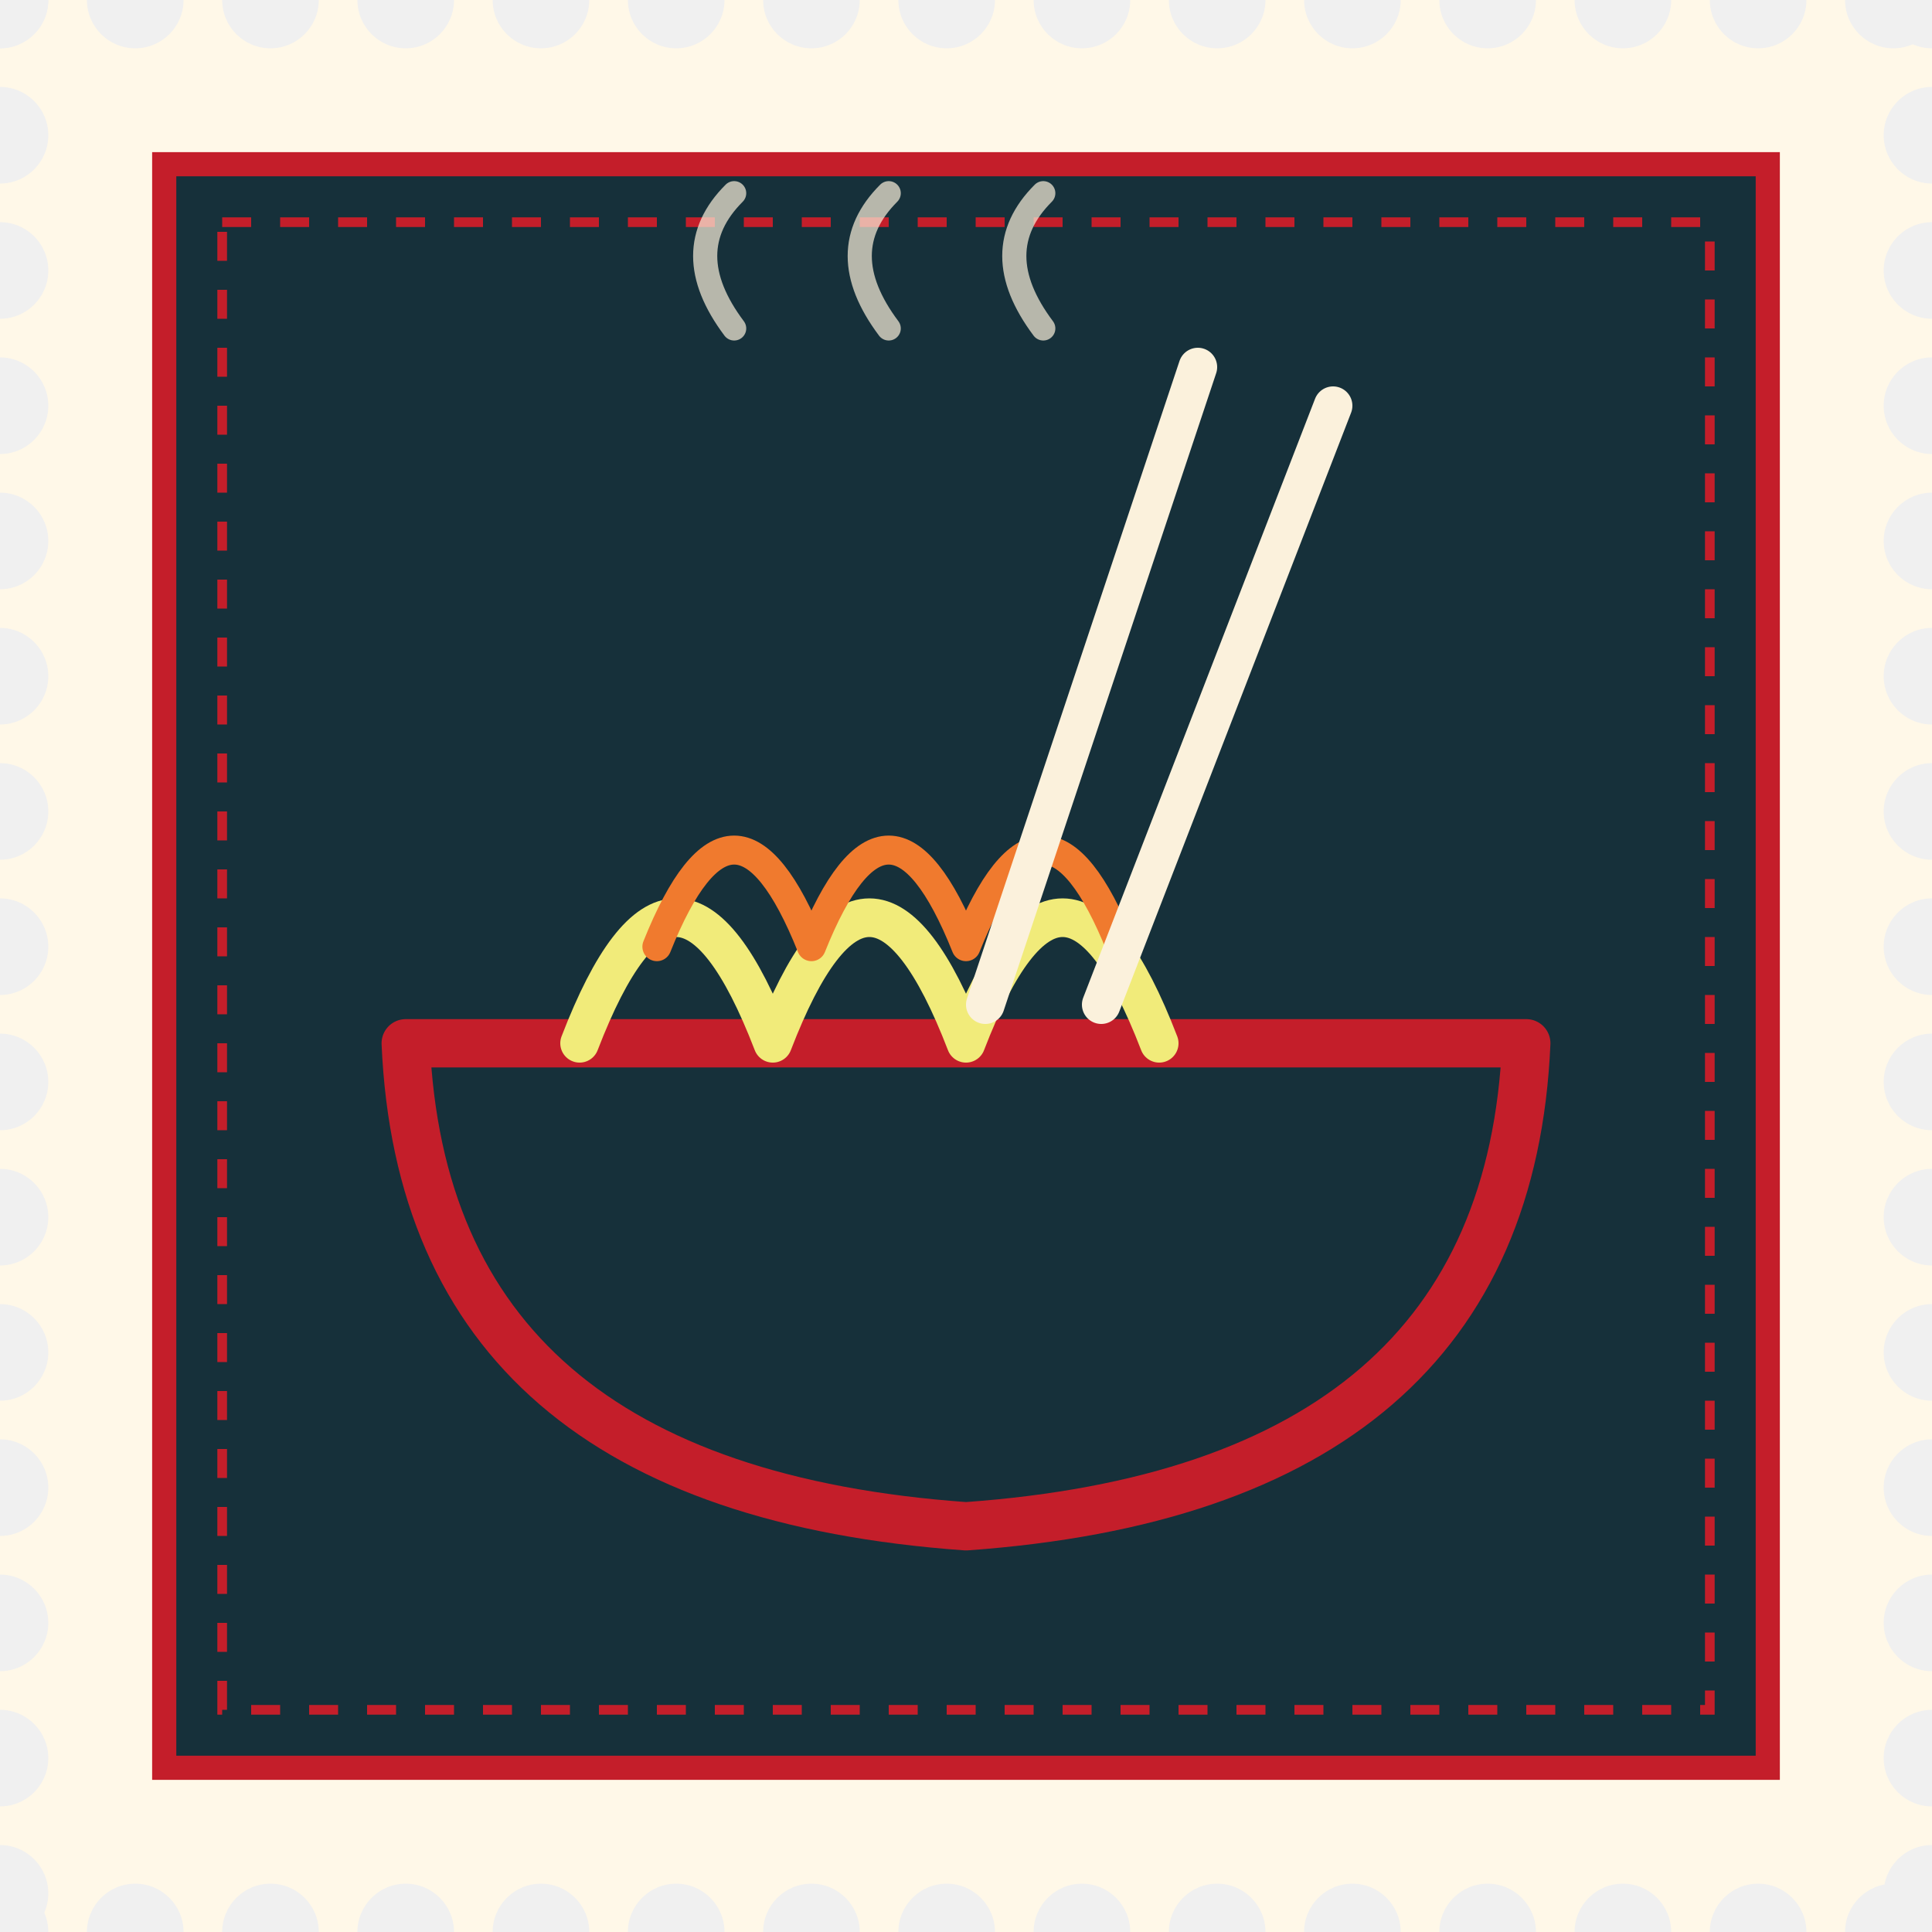
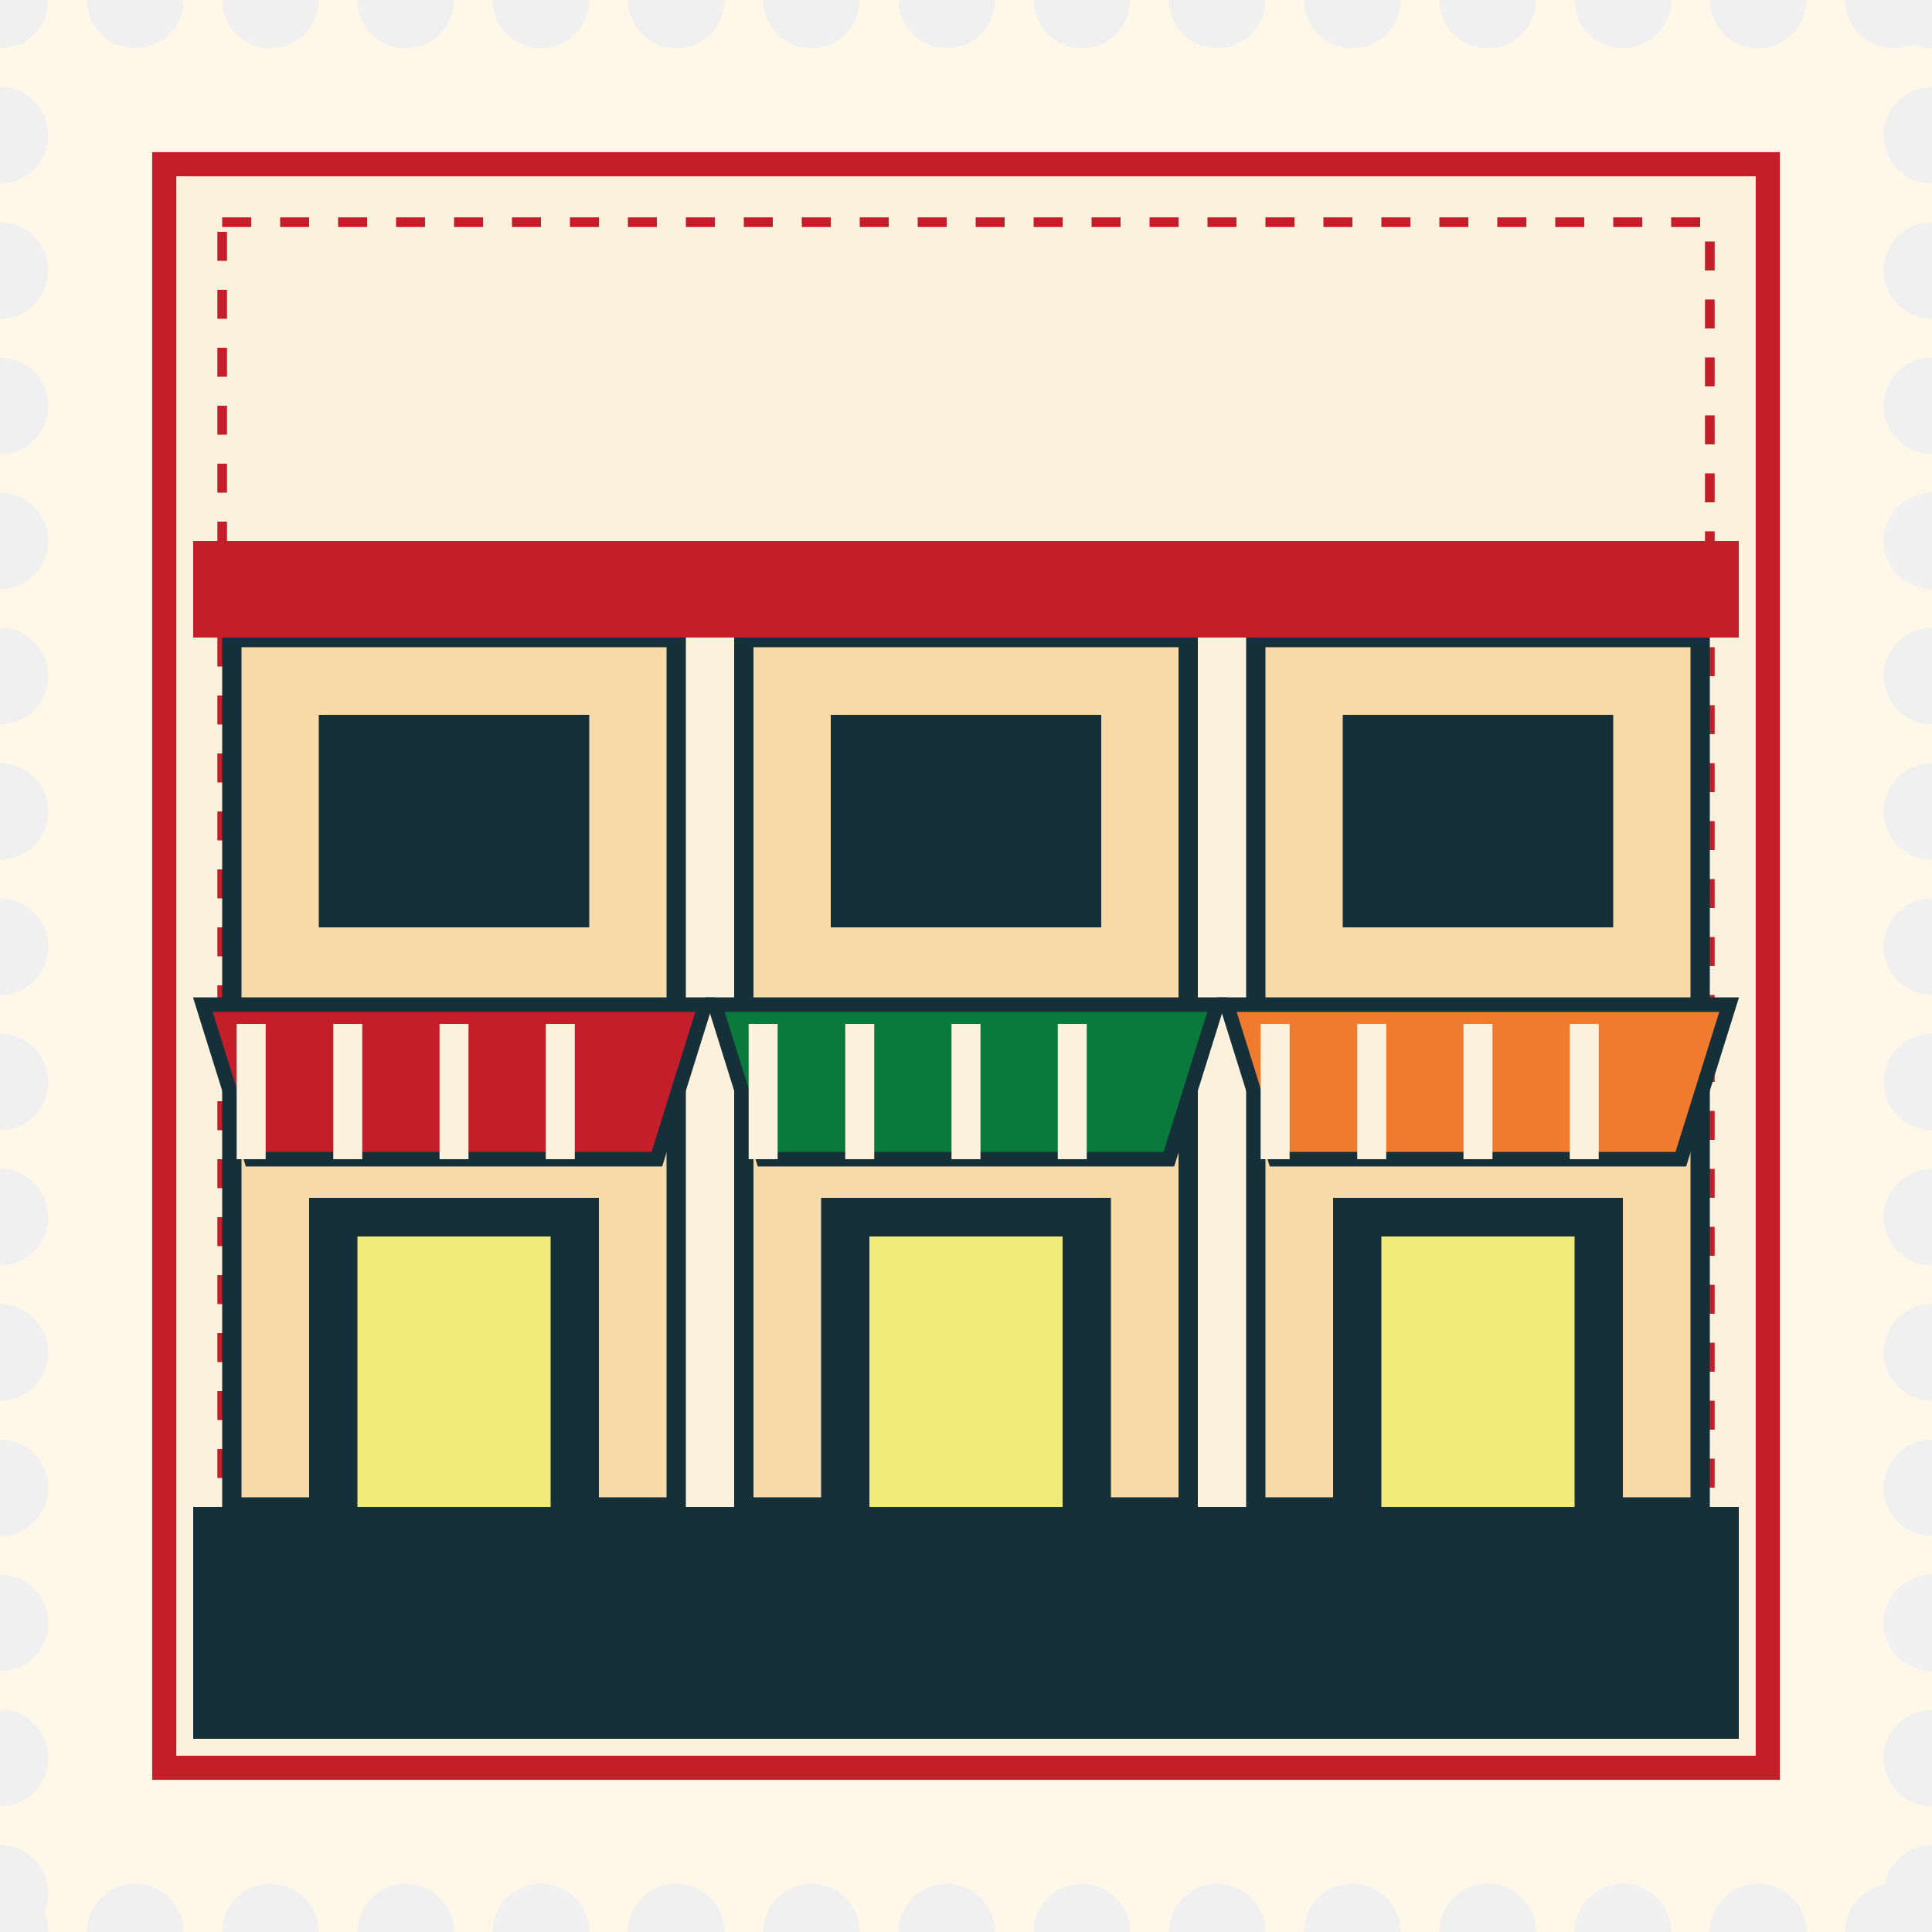
- <svg xmlns="http://www.w3.org/2000/svg" viewBox="0 0 200 200" role="img" aria-label="Neon noodle bowl">
+ <svg xmlns="http://www.w3.org/2000/svg" viewBox="0 0 200 200" role="img" aria-label="Row of shops">
  <defs>
    <mask id="m">
      <rect width="200" height="200" fill="#fff" />
      <circle cx="0" cy="0" r="5" fill="#000" />
      <circle cx="0" cy="200" r="5" fill="#000" />
      <circle cx="0" cy="0" r="5" fill="#000" />
      <circle cx="200" cy="0" r="5" fill="#000" />
      <circle cx="14" cy="0" r="5" fill="#000" />
      <circle cx="14" cy="200" r="5" fill="#000" />
      <circle cx="0" cy="14" r="5" fill="#000" />
      <circle cx="200" cy="14" r="5" fill="#000" />
      <circle cx="28" cy="0" r="5" fill="#000" />
      <circle cx="28" cy="200" r="5" fill="#000" />
      <circle cx="0" cy="28" r="5" fill="#000" />
      <circle cx="200" cy="28" r="5" fill="#000" />
      <circle cx="42" cy="0" r="5" fill="#000" />
      <circle cx="42" cy="200" r="5" fill="#000" />
      <circle cx="0" cy="42" r="5" fill="#000" />
      <circle cx="200" cy="42" r="5" fill="#000" />
      <circle cx="56" cy="0" r="5" fill="#000" />
      <circle cx="56" cy="200" r="5" fill="#000" />
      <circle cx="0" cy="56" r="5" fill="#000" />
      <circle cx="200" cy="56" r="5" fill="#000" />
      <circle cx="70" cy="0" r="5" fill="#000" />
      <circle cx="70" cy="200" r="5" fill="#000" />
      <circle cx="0" cy="70" r="5" fill="#000" />
      <circle cx="200" cy="70" r="5" fill="#000" />
      <circle cx="84" cy="0" r="5" fill="#000" />
      <circle cx="84" cy="200" r="5" fill="#000" />
      <circle cx="0" cy="84" r="5" fill="#000" />
      <circle cx="200" cy="84" r="5" fill="#000" />
      <circle cx="98" cy="0" r="5" fill="#000" />
      <circle cx="98" cy="200" r="5" fill="#000" />
      <circle cx="0" cy="98" r="5" fill="#000" />
      <circle cx="200" cy="98" r="5" fill="#000" />
      <circle cx="112" cy="0" r="5" fill="#000" />
      <circle cx="112" cy="200" r="5" fill="#000" />
      <circle cx="0" cy="112" r="5" fill="#000" />
      <circle cx="200" cy="112" r="5" fill="#000" />
      <circle cx="126" cy="0" r="5" fill="#000" />
      <circle cx="126" cy="200" r="5" fill="#000" />
      <circle cx="0" cy="126" r="5" fill="#000" />
      <circle cx="200" cy="126" r="5" fill="#000" />
      <circle cx="140" cy="0" r="5" fill="#000" />
      <circle cx="140" cy="200" r="5" fill="#000" />
      <circle cx="0" cy="140" r="5" fill="#000" />
      <circle cx="200" cy="140" r="5" fill="#000" />
      <circle cx="154" cy="0" r="5" fill="#000" />
      <circle cx="154" cy="200" r="5" fill="#000" />
      <circle cx="0" cy="154" r="5" fill="#000" />
      <circle cx="200" cy="154" r="5" fill="#000" />
      <circle cx="168" cy="0" r="5" fill="#000" />
      <circle cx="168" cy="200" r="5" fill="#000" />
      <circle cx="0" cy="168" r="5" fill="#000" />
      <circle cx="200" cy="168" r="5" fill="#000" />
      <circle cx="182" cy="0" r="5" fill="#000" />
      <circle cx="182" cy="200" r="5" fill="#000" />
      <circle cx="0" cy="182" r="5" fill="#000" />
      <circle cx="200" cy="182" r="5" fill="#000" />
      <circle cx="196" cy="0" r="5" fill="#000" />
      <circle cx="196" cy="200" r="5" fill="#000" />
      <circle cx="0" cy="196" r="5" fill="#000" />
      <circle cx="200" cy="196" r="5" fill="#000" />
    </mask>
  </defs>
  <g mask="url(#m)">
    <rect width="200" height="200" fill="#FFF8E8" />
  </g>
-   <rect x="17" y="17" width="166" height="166" fill="#16303A" stroke="#C41E2A" stroke-width="2.5" />
+   <rect x="17" y="17" width="166" height="166" fill="#FBF1DC" stroke="#C41E2A" stroke-width="2.5" />
  <rect x="23" y="23" width="154" height="154" fill="none" stroke="#C41E2A" stroke-width="1" stroke-dasharray="3 3" />
  <g transform="translate(20,20)">
-     <g fill="none" stroke-linecap="round" stroke-linejoin="round">
-       <path d="M22 88 H138 Q136 134 80 138 Q24 134 22 88 Z" stroke="#C41E2A" stroke-width="5" />
-       <path d="M40 88 q10 -26 20 0 q10 -26 20 0 q10 -26 20 0" stroke="#F1EB7A" stroke-width="4" />
-       <path d="M48 78 q8 -20 16 0 q8 -20 16 0 q8 -20 16 0" stroke="#F07A2E" stroke-width="3" />
-       <path d="M104 18 L82 84 M118 22 L94 84" stroke="#FBF1DC" stroke-width="4" />
-       <path d="M56 14 q-6 -8 0 -14 M72 14 q-6 -8 0 -14 M88 14 q-6 -8 0 -14" stroke="#FBF1DC" stroke-width="2.5" opacity=".7" />
-     </g>
+     <rect x="0" y="136" width="160" height="24" fill="#16303A" />
+     <rect x="4" y="46" width="46" height="90" fill="#F8D9A8" stroke="#16303A" stroke-width="2" />
+     <rect x="13" y="54" width="28" height="22" fill="#16303A" />
+     <path d="M1 84 H53 L48 100 H6 Z" fill="#C41E2A" stroke="#16303A" stroke-width="1.5" />
+     <path d="M6 100 V86 M16 100 V86 M27 100 V86 M38 100 V86" stroke="#FBF1DC" stroke-width="3" />
+     <rect x="12" y="104" width="30" height="32" fill="#16303A" />
+     <rect x="17" y="108" width="20" height="28" fill="#F1EB7A" />
+     <rect x="57" y="46" width="46" height="90" fill="#F8D9A8" stroke="#16303A" stroke-width="2" />
+     <rect x="66" y="54" width="28" height="22" fill="#16303A" />
+     <path d="M54 84 H106 L101 100 H59 Z" fill="#0A7A3C" stroke="#16303A" stroke-width="1.5" />
+     <path d="M59 100 V86 M69 100 V86 M80 100 V86 M91 100 V86" stroke="#FBF1DC" stroke-width="3" />
+     <rect x="65" y="104" width="30" height="32" fill="#16303A" />
+     <rect x="70" y="108" width="20" height="28" fill="#F1EB7A" />
+     <rect x="110" y="46" width="46" height="90" fill="#F8D9A8" stroke="#16303A" stroke-width="2" />
+     <rect x="119" y="54" width="28" height="22" fill="#16303A" />
+     <path d="M107 84 H159 L154 100 H112 Z" fill="#F07A2E" stroke="#16303A" stroke-width="1.5" />
+     <path d="M112 100 V86 M122 100 V86 M133 100 V86 M144 100 V86" stroke="#FBF1DC" stroke-width="3" />
+     <rect x="118" y="104" width="30" height="32" fill="#16303A" />
+     <rect x="123" y="108" width="20" height="28" fill="#F1EB7A" />
+     <rect x="0" y="36" width="160" height="10" fill="#C41E2A" />
  </g>
</svg>
